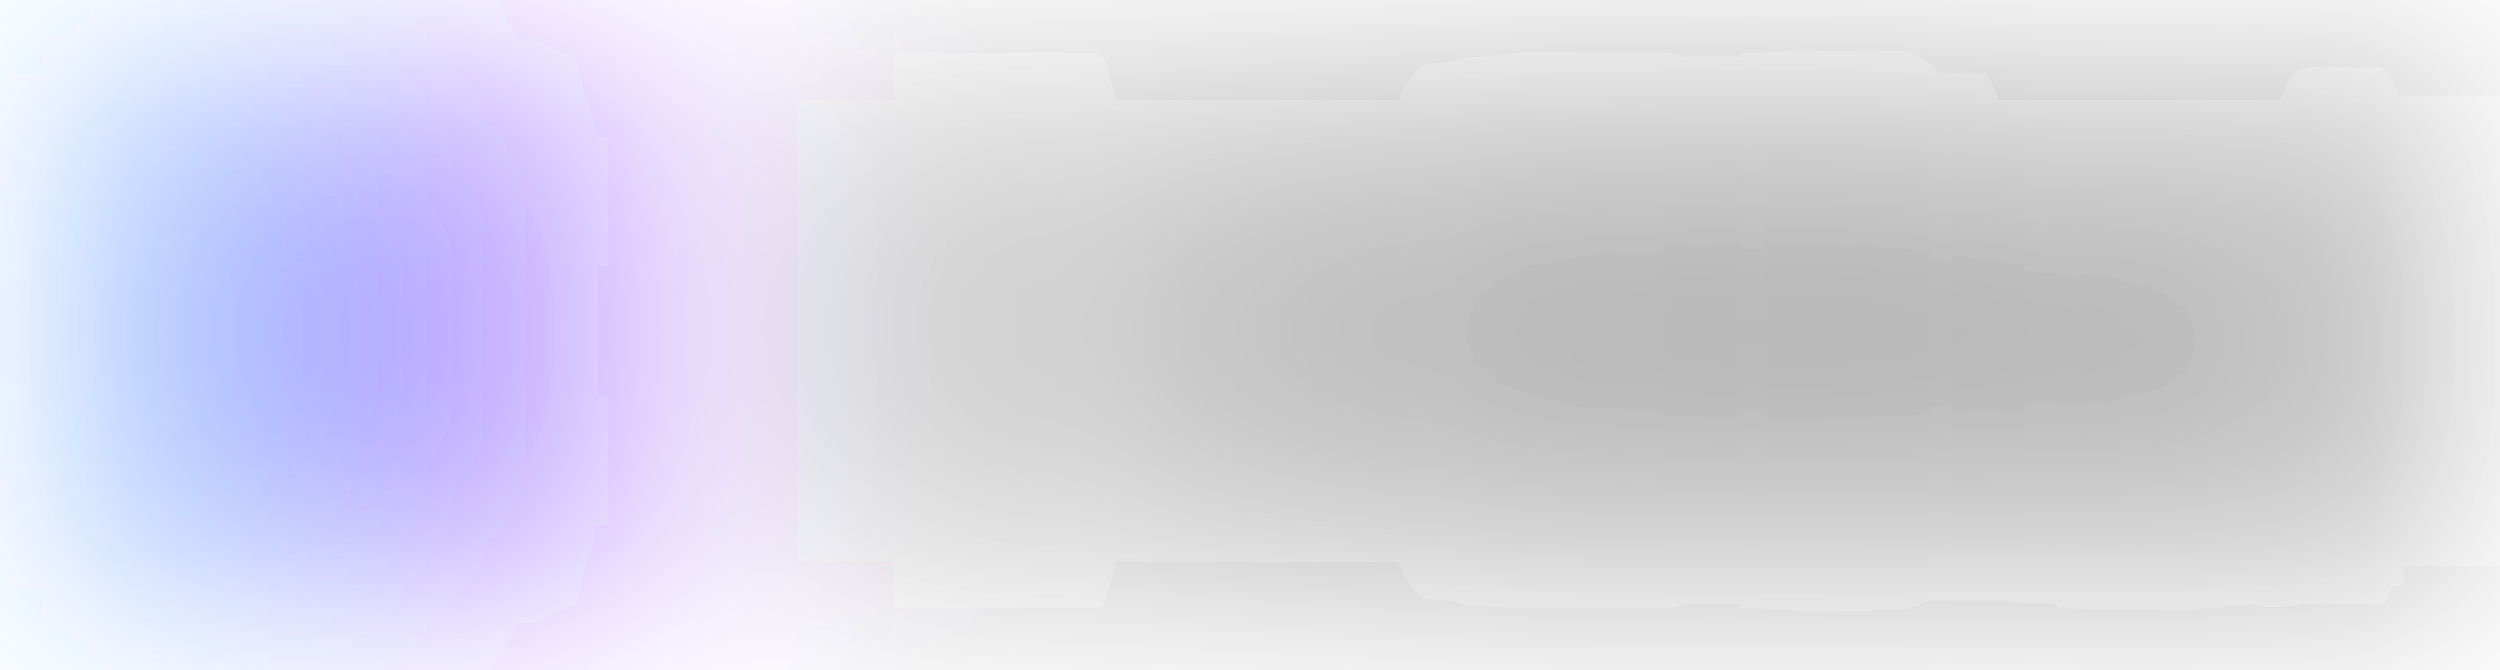
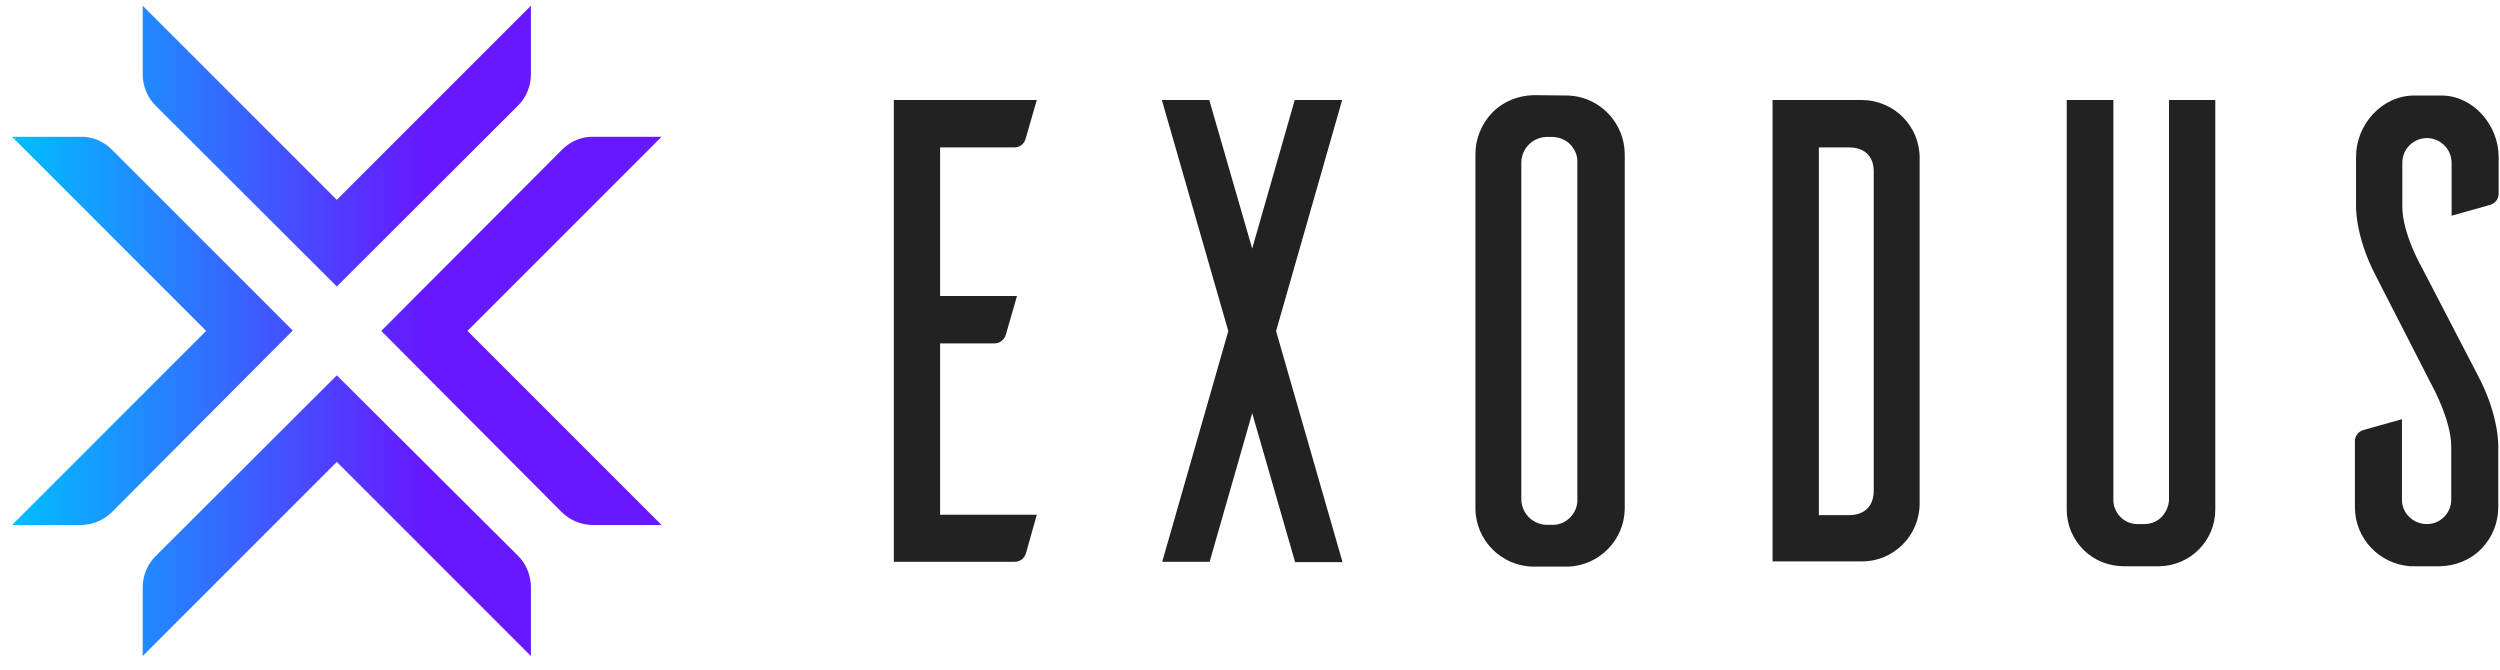
- <svg xmlns="http://www.w3.org/2000/svg" style="filter: blur(10px);" width="183" height="49" viewBox="0 0 183 49" fill="none">
+ <svg xmlns="http://www.w3.org/2000/svg" width="183" height="49" viewBox="0 0 183 49" fill="none">
  <path d="M34.218 24.221L48.427 38.431H43.399C42.552 38.431 41.705 38.075 41.104 37.474L27.906 24.221L41.159 10.941C41.76 10.34 42.58 9.985 43.454 10.012H48.427L34.218 24.221ZM8.177 10.941C7.576 10.34 6.756 9.985 5.881 10.012H0.881L15.09 24.221L0.881 38.431H5.909C6.756 38.431 7.603 38.075 8.204 37.474L21.43 24.194L8.177 10.941ZM24.654 27.473L11.374 40.726C10.773 41.327 10.445 42.147 10.445 43.021V48.022L24.654 33.812L38.863 48.022V42.994C38.863 42.147 38.535 41.3 37.934 40.699L24.654 27.473ZM24.654 20.97L37.934 7.717C38.535 7.115 38.863 6.296 38.863 5.421V0.421L24.654 14.63L10.445 0.421V5.421C10.445 6.268 10.773 7.115 11.374 7.717L24.654 20.97Z" fill="url(#paint0_linear_307_127)" />
  <path fill-rule="evenodd" clip-rule="evenodd" d="M154.7 7.32V36.531C154.673 36.996 154.864 37.46 155.192 37.816C155.52 38.171 155.985 38.362 156.449 38.362H156.968C157.46 38.362 157.925 38.171 158.253 37.816C158.58 37.46 158.772 36.996 158.772 36.531V7.32H162.16V37.296C162.16 39.565 160.357 41.395 158.089 41.45H155.493C154.372 41.45 153.307 41.04 152.514 40.248C151.722 39.455 151.285 38.417 151.285 37.296V7.32H154.7ZM178.801 6.992C181.069 7.047 182.9 9.178 182.9 11.474V14.179C182.9 14.562 182.654 14.889 182.272 14.999L179.457 15.791V11.911C179.457 10.927 178.637 10.107 177.654 10.107C176.67 10.107 175.85 10.9 175.85 11.911V15.135C175.85 17.13 177.326 19.672 177.326 19.672L181.37 27.459C183.01 30.547 182.873 32.815 182.873 32.815V37.133C182.873 38.253 182.436 39.346 181.643 40.166C180.851 40.985 179.758 41.423 178.61 41.45H176.479C174.183 41.313 172.38 39.428 172.38 37.133V32.296C172.38 31.913 172.626 31.585 173.008 31.476L175.823 30.684V36.586C175.823 37.57 176.643 38.362 177.654 38.362C178.637 38.362 179.457 37.542 179.43 36.531V32.678C179.43 30.711 177.954 28.088 177.954 28.088L173.965 20.3C172.325 17.212 172.462 14.944 172.462 14.944V11.474C172.462 9.124 174.347 6.992 176.725 6.992H178.801ZM114.832 6.992C117.128 7.102 118.931 9.014 118.931 11.31V37.242C118.904 39.51 117.1 41.368 114.832 41.477H112.236C109.914 41.45 108.028 39.564 108.001 37.242V11.283C108.001 10.162 108.438 9.069 109.231 8.249C110.023 7.43 111.116 6.992 112.264 6.965L114.832 6.992ZM75.893 7.32L75.074 10.162C74.964 10.545 74.636 10.791 74.254 10.791H68.816V21.666H74.445L73.625 24.508C73.516 24.863 73.188 25.137 72.806 25.137H68.816V37.679H75.893L75.101 40.493C74.992 40.876 74.664 41.122 74.281 41.122H65.428V7.32H75.893ZM136.31 7.32C138.66 7.348 140.518 9.233 140.518 11.556V36.859C140.518 39.182 138.633 41.095 136.31 41.095H129.752V7.32H136.31ZM91.66 18.196L94.775 7.32H98.246L93.409 24.235L98.273 41.149H94.803L91.66 30.246L88.545 41.122H85.075L89.911 24.235L85.047 7.32H88.518L91.66 18.196ZM113.685 38.417C114.176 38.417 114.641 38.198 114.969 37.843C115.297 37.488 115.488 37.023 115.461 36.531V11.911C115.488 11.419 115.297 10.955 114.969 10.599C114.641 10.244 114.176 10.053 113.685 10.025H113.165C112.154 10.08 111.362 10.9 111.362 11.911V36.531C111.362 37.542 112.154 38.362 113.165 38.417H113.685ZM135.354 37.706C136.31 37.706 137.157 37.215 137.157 35.903V12.54C137.157 11.283 136.31 10.791 135.354 10.791H133.14V37.706H135.354Z" fill="#222222" />
  <defs>
    <linearGradient id="paint0_linear_307_127" x1="0.865" y1="24.216" x2="30.928" y2="24.216" gradientUnits="userSpaceOnUse">
      <stop stop-color="#00BFFF" />
      <stop offset="1" stop-color="#6619FF" />
    </linearGradient>
  </defs>
</svg>
